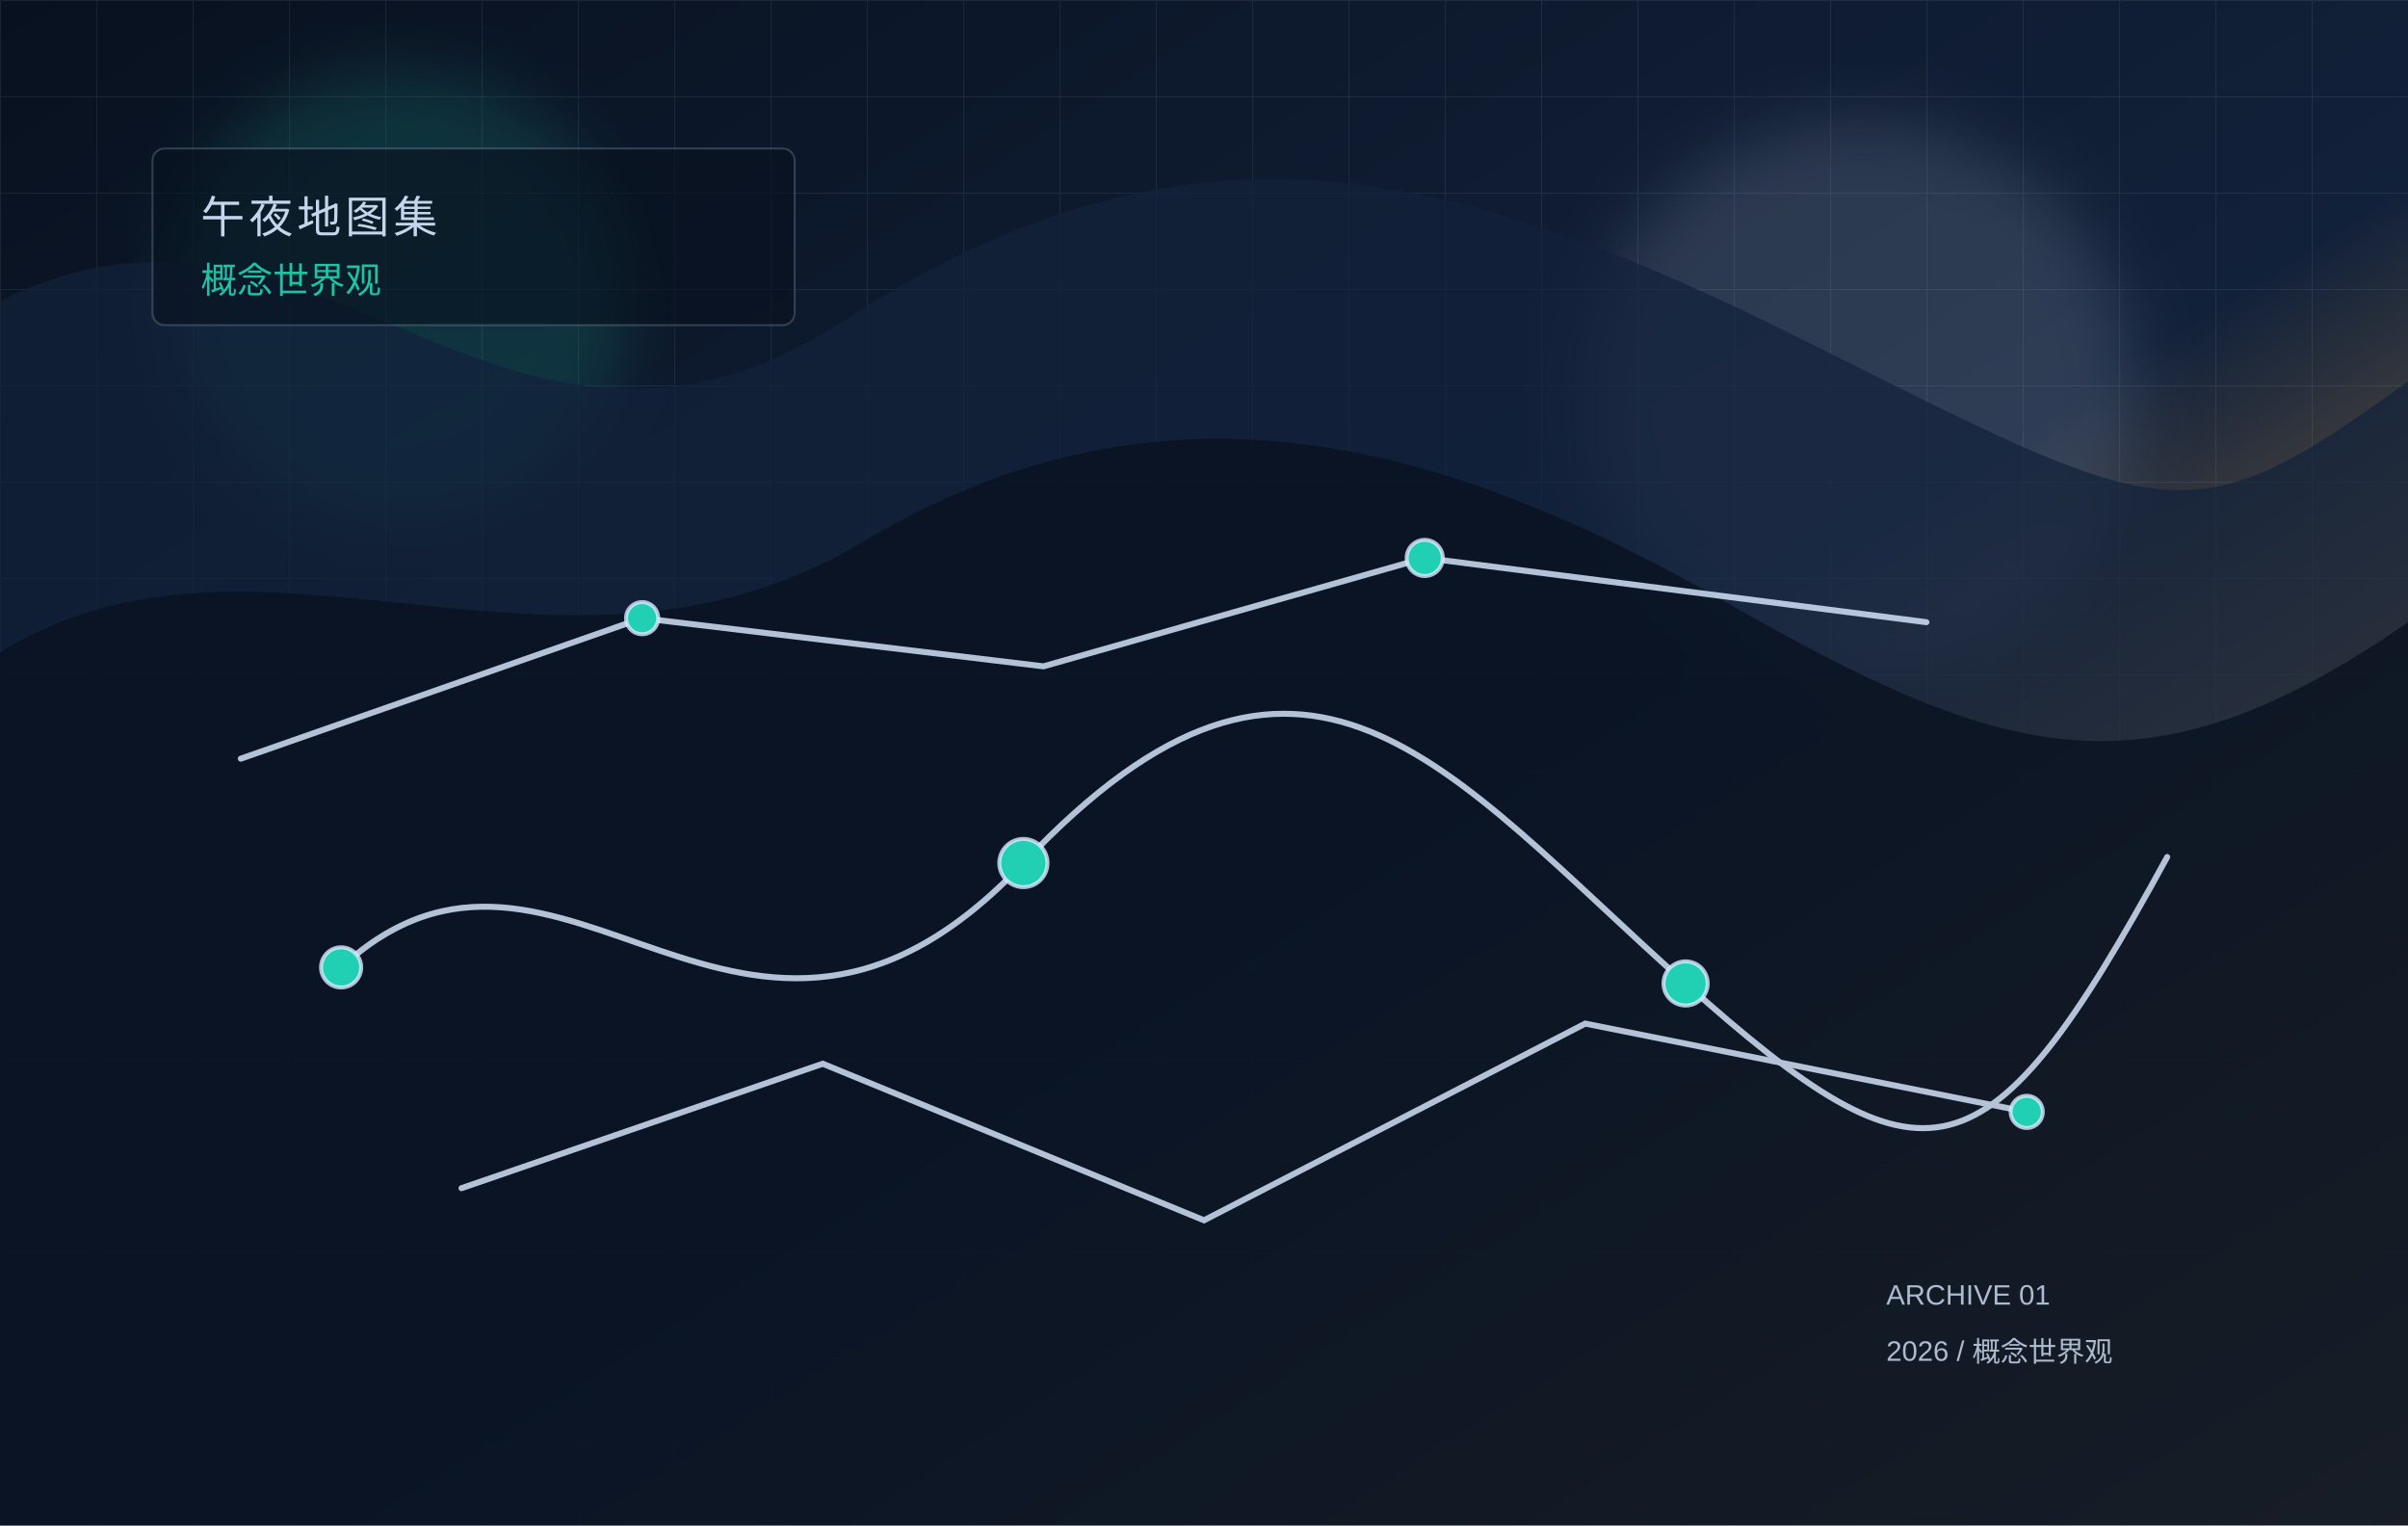
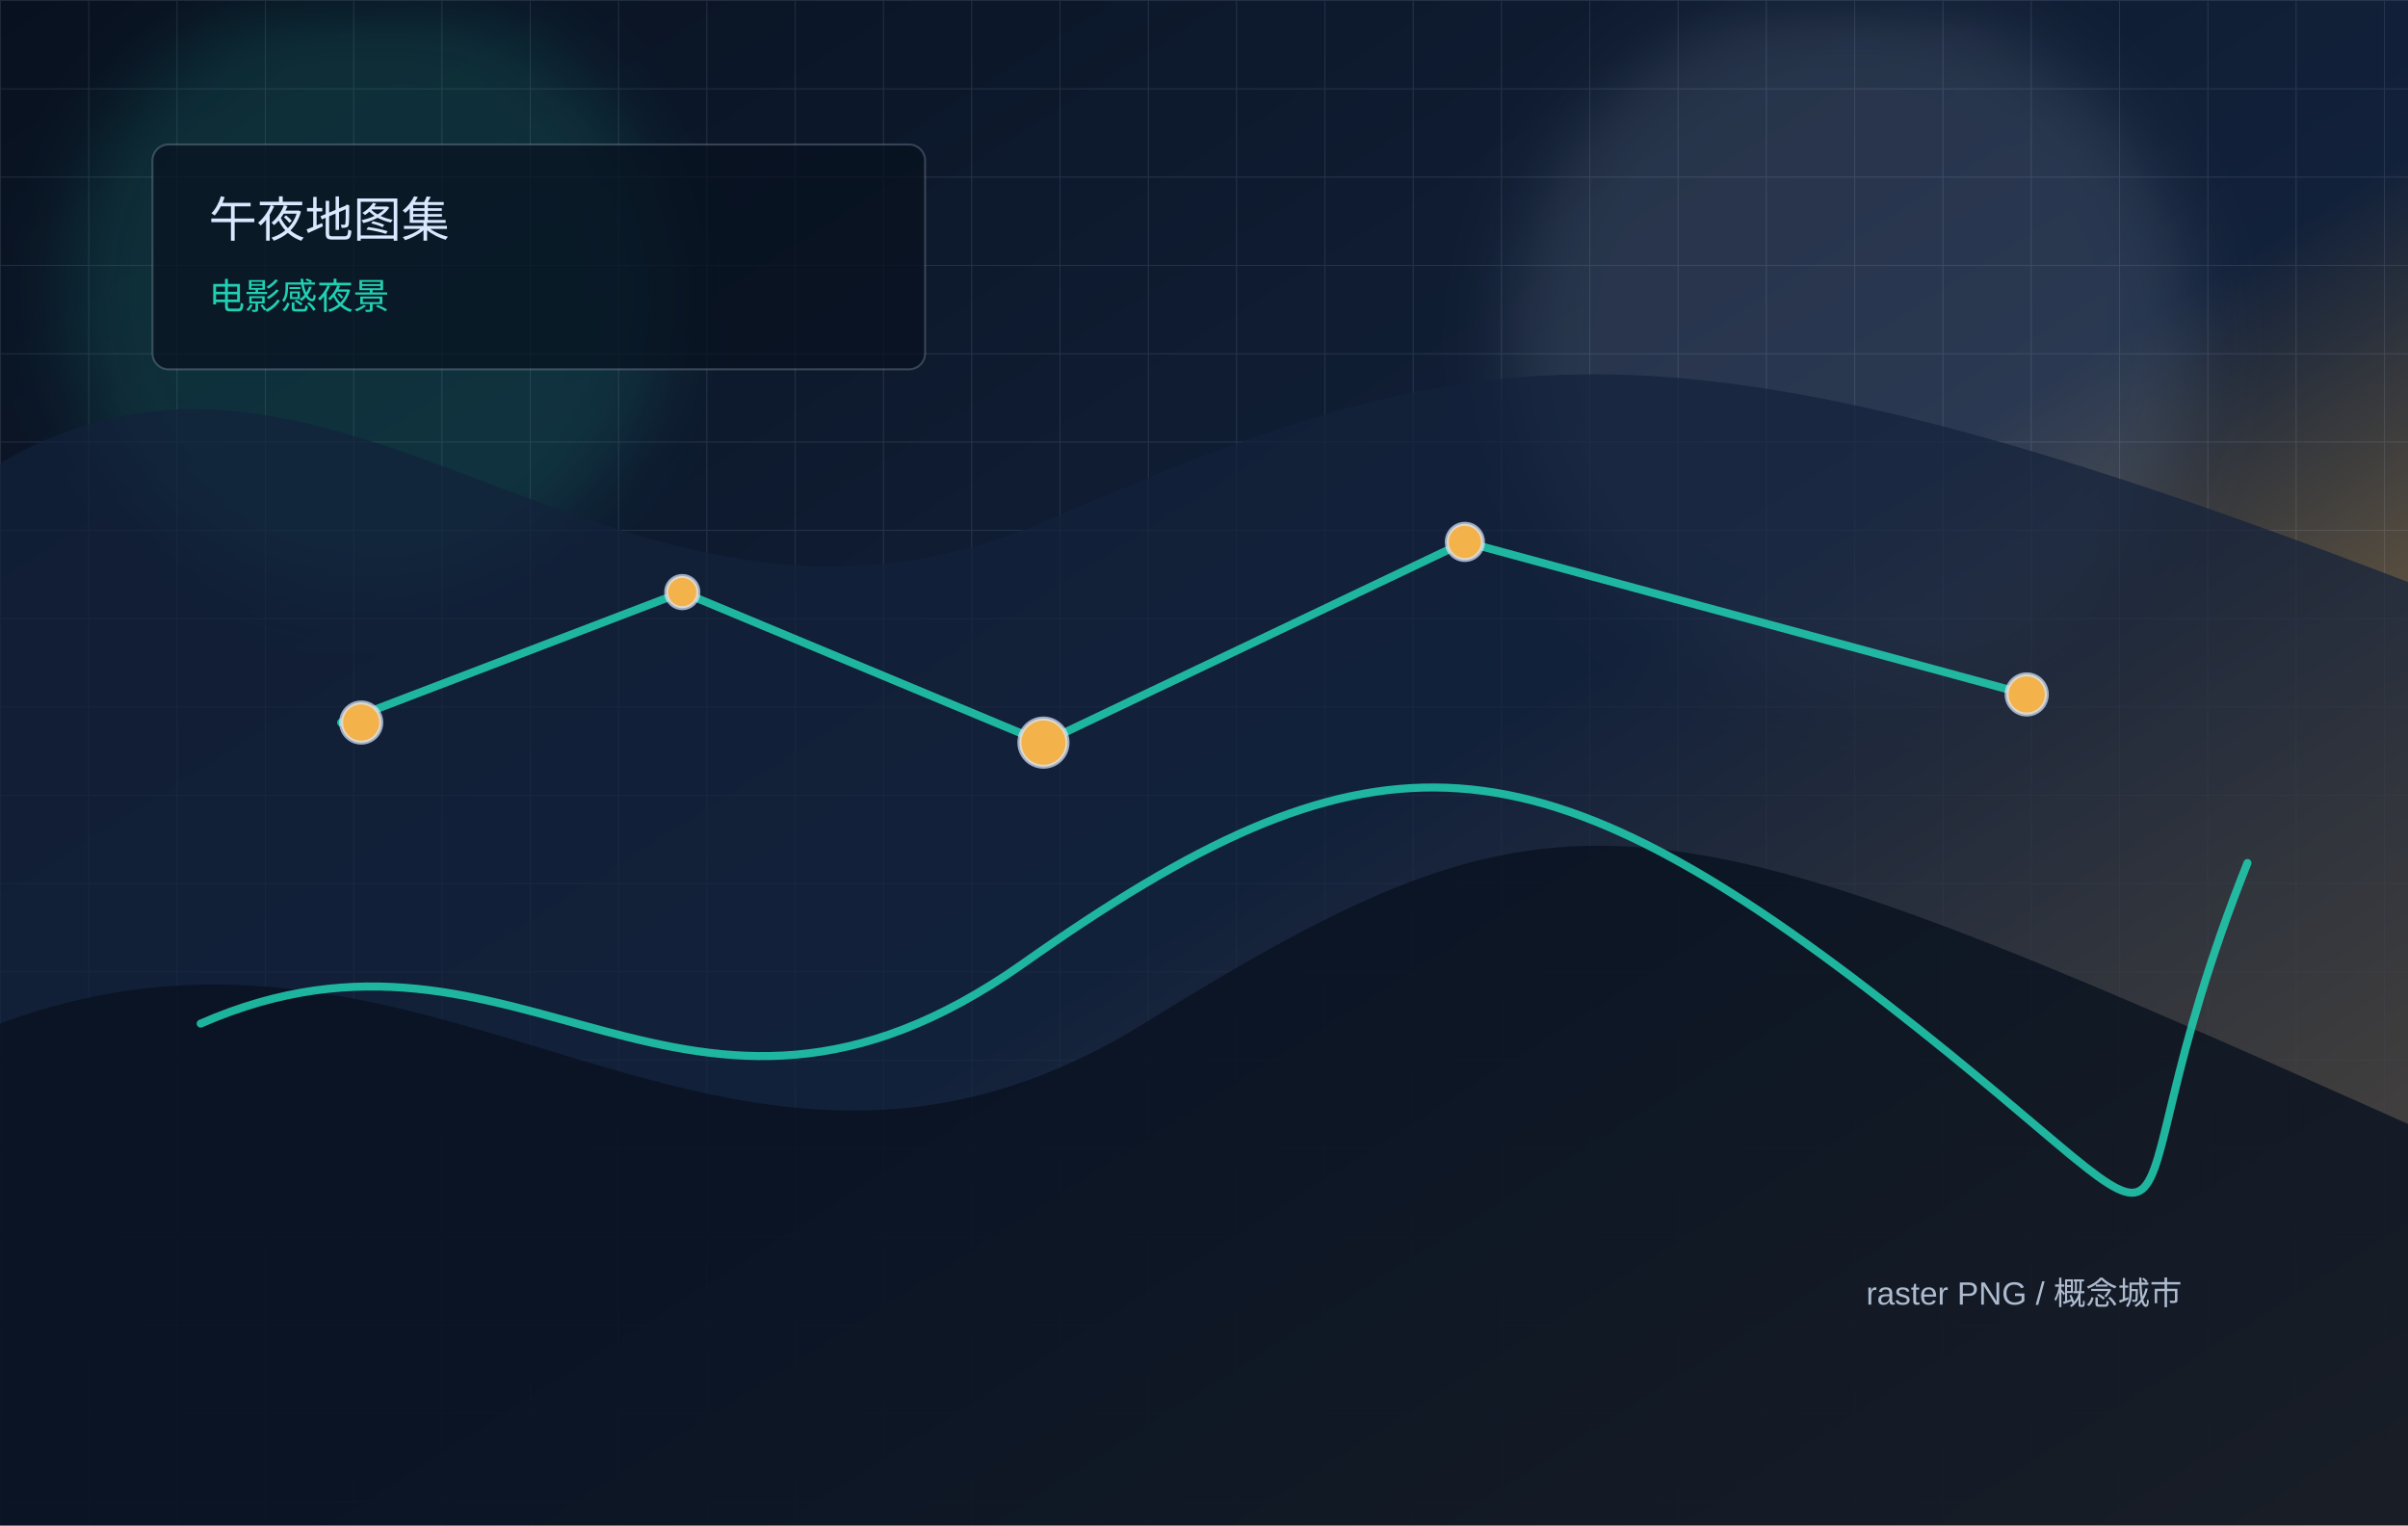
<svg xmlns="http://www.w3.org/2000/svg" viewBox="0 0 1200 760" role="img" aria-labelledby="title desc">
  <defs>
-     <linearGradient id="sky" x1="0" y1="0" x2="1" y2="1">
+     <linearGradient id="g" x1="0" y1="0" x2="1" y2="1">
      <stop offset="0" stop-color="#08111f" />
-       <stop offset="0.56" stop-color="#12213a" />
+       <stop offset=".55" stop-color="#12213a" />
      <stop offset="1" stop-color="#f4b24a" />
    </linearGradient>
-     <pattern id="grid" width="48" height="48" patternUnits="userSpaceOnUse">
-       <path d="M48 0H0V48" fill="none" stroke="#d9e8ff" stroke-opacity=".12" stroke-width="1" />
+     <pattern id="grid" width="44" height="44" patternUnits="userSpaceOnUse">
+       <path d="M44 0H0V44" fill="none" stroke="#d9e8ff" stroke-opacity=".11" />
    </pattern>
-     <filter id="soft">
-       <feGaussianBlur stdDeviation="16" />
+     <filter id="blur">
+       <feGaussianBlur stdDeviation="18" />
    </filter>
  </defs>
-   <rect width="1200" height="760" fill="url(#sky)" />
-   <rect width="1200" height="760" fill="url(#grid)" opacity=".65" />
-   <circle cx="199" cy="148" r="113" fill="#21d0b3" opacity=".16" filter="url(#soft)" />
-   <circle cx="926" cy="198" r="138" fill="#d9e8ff" opacity=".14" filter="url(#soft)" />
-   <path d="M0 150 C 160 70, 250 270, 420 160 S 720 80, 900 170 S 1090 270, 1200 190 V760 H0Z" fill="#12213a" opacity=".72" />
-   <path d="M0 325 C 130 245, 280 360, 430 270 S 720 220, 860 300 S 1070 400, 1200 310 V760 H0Z" fill="#08111f" opacity=".78" />
-   <g fill="none" stroke="#d9e8ff" stroke-width="3" stroke-linecap="round" opacity=".82">
-     <path d="M170 482 C280 381, 370 578, 510 430 S720 383, 840 490 S990 592, 1080 427" />
-     <path d="M120 378 L320 308 L520 332 L710 278 L960 310" />
-     <path d="M230 592 L410 530 L600 608 L790 510 L1010 554" />
+   <rect width="1200" height="760" fill="url(#g)" />
+   <rect width="1200" height="760" fill="url(#grid)" />
+   <circle cx="183" cy="145" r="150" fill="#21d0b3" opacity=".14" filter="url(#blur)" />
+   <circle cx="923" cy="170" r="170" fill="#d9e8ff" opacity=".12" filter="url(#blur)" />
+   <path d="M0 231 C170 130, 310 350, 520 260 S820 144, 1200 290 V760 H0Z" fill="#12213a" opacity=".7" />
+   <path d="M0 510 C220 428, 360 640, 570 510 S820 390, 1200 560 V760 H0Z" fill="#08111f" opacity=".78" />
+   <g fill="none" stroke="#21d0b3" stroke-width="4" stroke-linecap="round" opacity=".85">
+     <path d="M100 510 C260 440, 340 600, 510 480 S760 360, 940 500 S1040 630, 1120 430" />
+     <path d="M170 360 L340 295 L520 370 L730 270 L1010 346" />
  </g>
-   <g fill="#21d0b3" stroke="#d9e8ff" stroke-opacity=".8" stroke-width="2">
-     <circle cx="170" cy="482" r="10" />
-     <circle cx="320" cy="308" r="8" />
-     <circle cx="510" cy="430" r="12" />
-     <circle cx="710" cy="278" r="9" />
-     <circle cx="840" cy="490" r="11" />
-     <circle cx="1010" cy="554" r="8" />
+   <g fill="#f4b24a" stroke="#d9e8ff" stroke-opacity=".7" stroke-width="2">
+     <circle cx="180" cy="360" r="10" />
+     <circle cx="340" cy="295" r="8" />
+     <circle cx="520" cy="370" r="12" />
+     <circle cx="730" cy="270" r="9" />
+     <circle cx="1010" cy="346" r="10" />
  </g>
-   <g opacity=".9">
-     <rect x="76" y="74" width="320" height="88" rx="6" fill="#08111f" fill-opacity=".72" stroke="#d9e8ff" stroke-opacity=".22" />
-     <text x="100" y="116" fill="#d9e8ff" font-family="Arial, sans-serif" font-size="22" letter-spacing="2">午夜地图集</text>
-     <text x="100" y="146" fill="#21d0b3" font-family="Arial, sans-serif" font-size="18">概念世界观</text>
-   </g>
-   <g font-family="Arial, sans-serif" font-size="14" fill="#d9e8ff" opacity=".78">
-     <text x="940" y="650">ARCHIVE 01</text>
-     <text x="940" y="678">2026 / 概念世界观</text>
-   </g>
+   <rect x="76" y="72" width="385" height="112" rx="8" fill="#08111f" fill-opacity=".72" stroke="#d9e8ff" stroke-opacity=".22" />
+   <text x="104" y="118" fill="#d9e8ff" font-family="Arial, sans-serif" font-size="24">午夜地图集</text>
+   <text x="104" y="154" fill="#21d0b3" font-family="Arial, sans-serif" font-size="18">电影感夜景</text>
+   <text x="930" y="650" fill="#d9e8ff" opacity=".78" font-family="Arial, sans-serif" font-size="16">raster PNG / 概念城市</text>
</svg>
